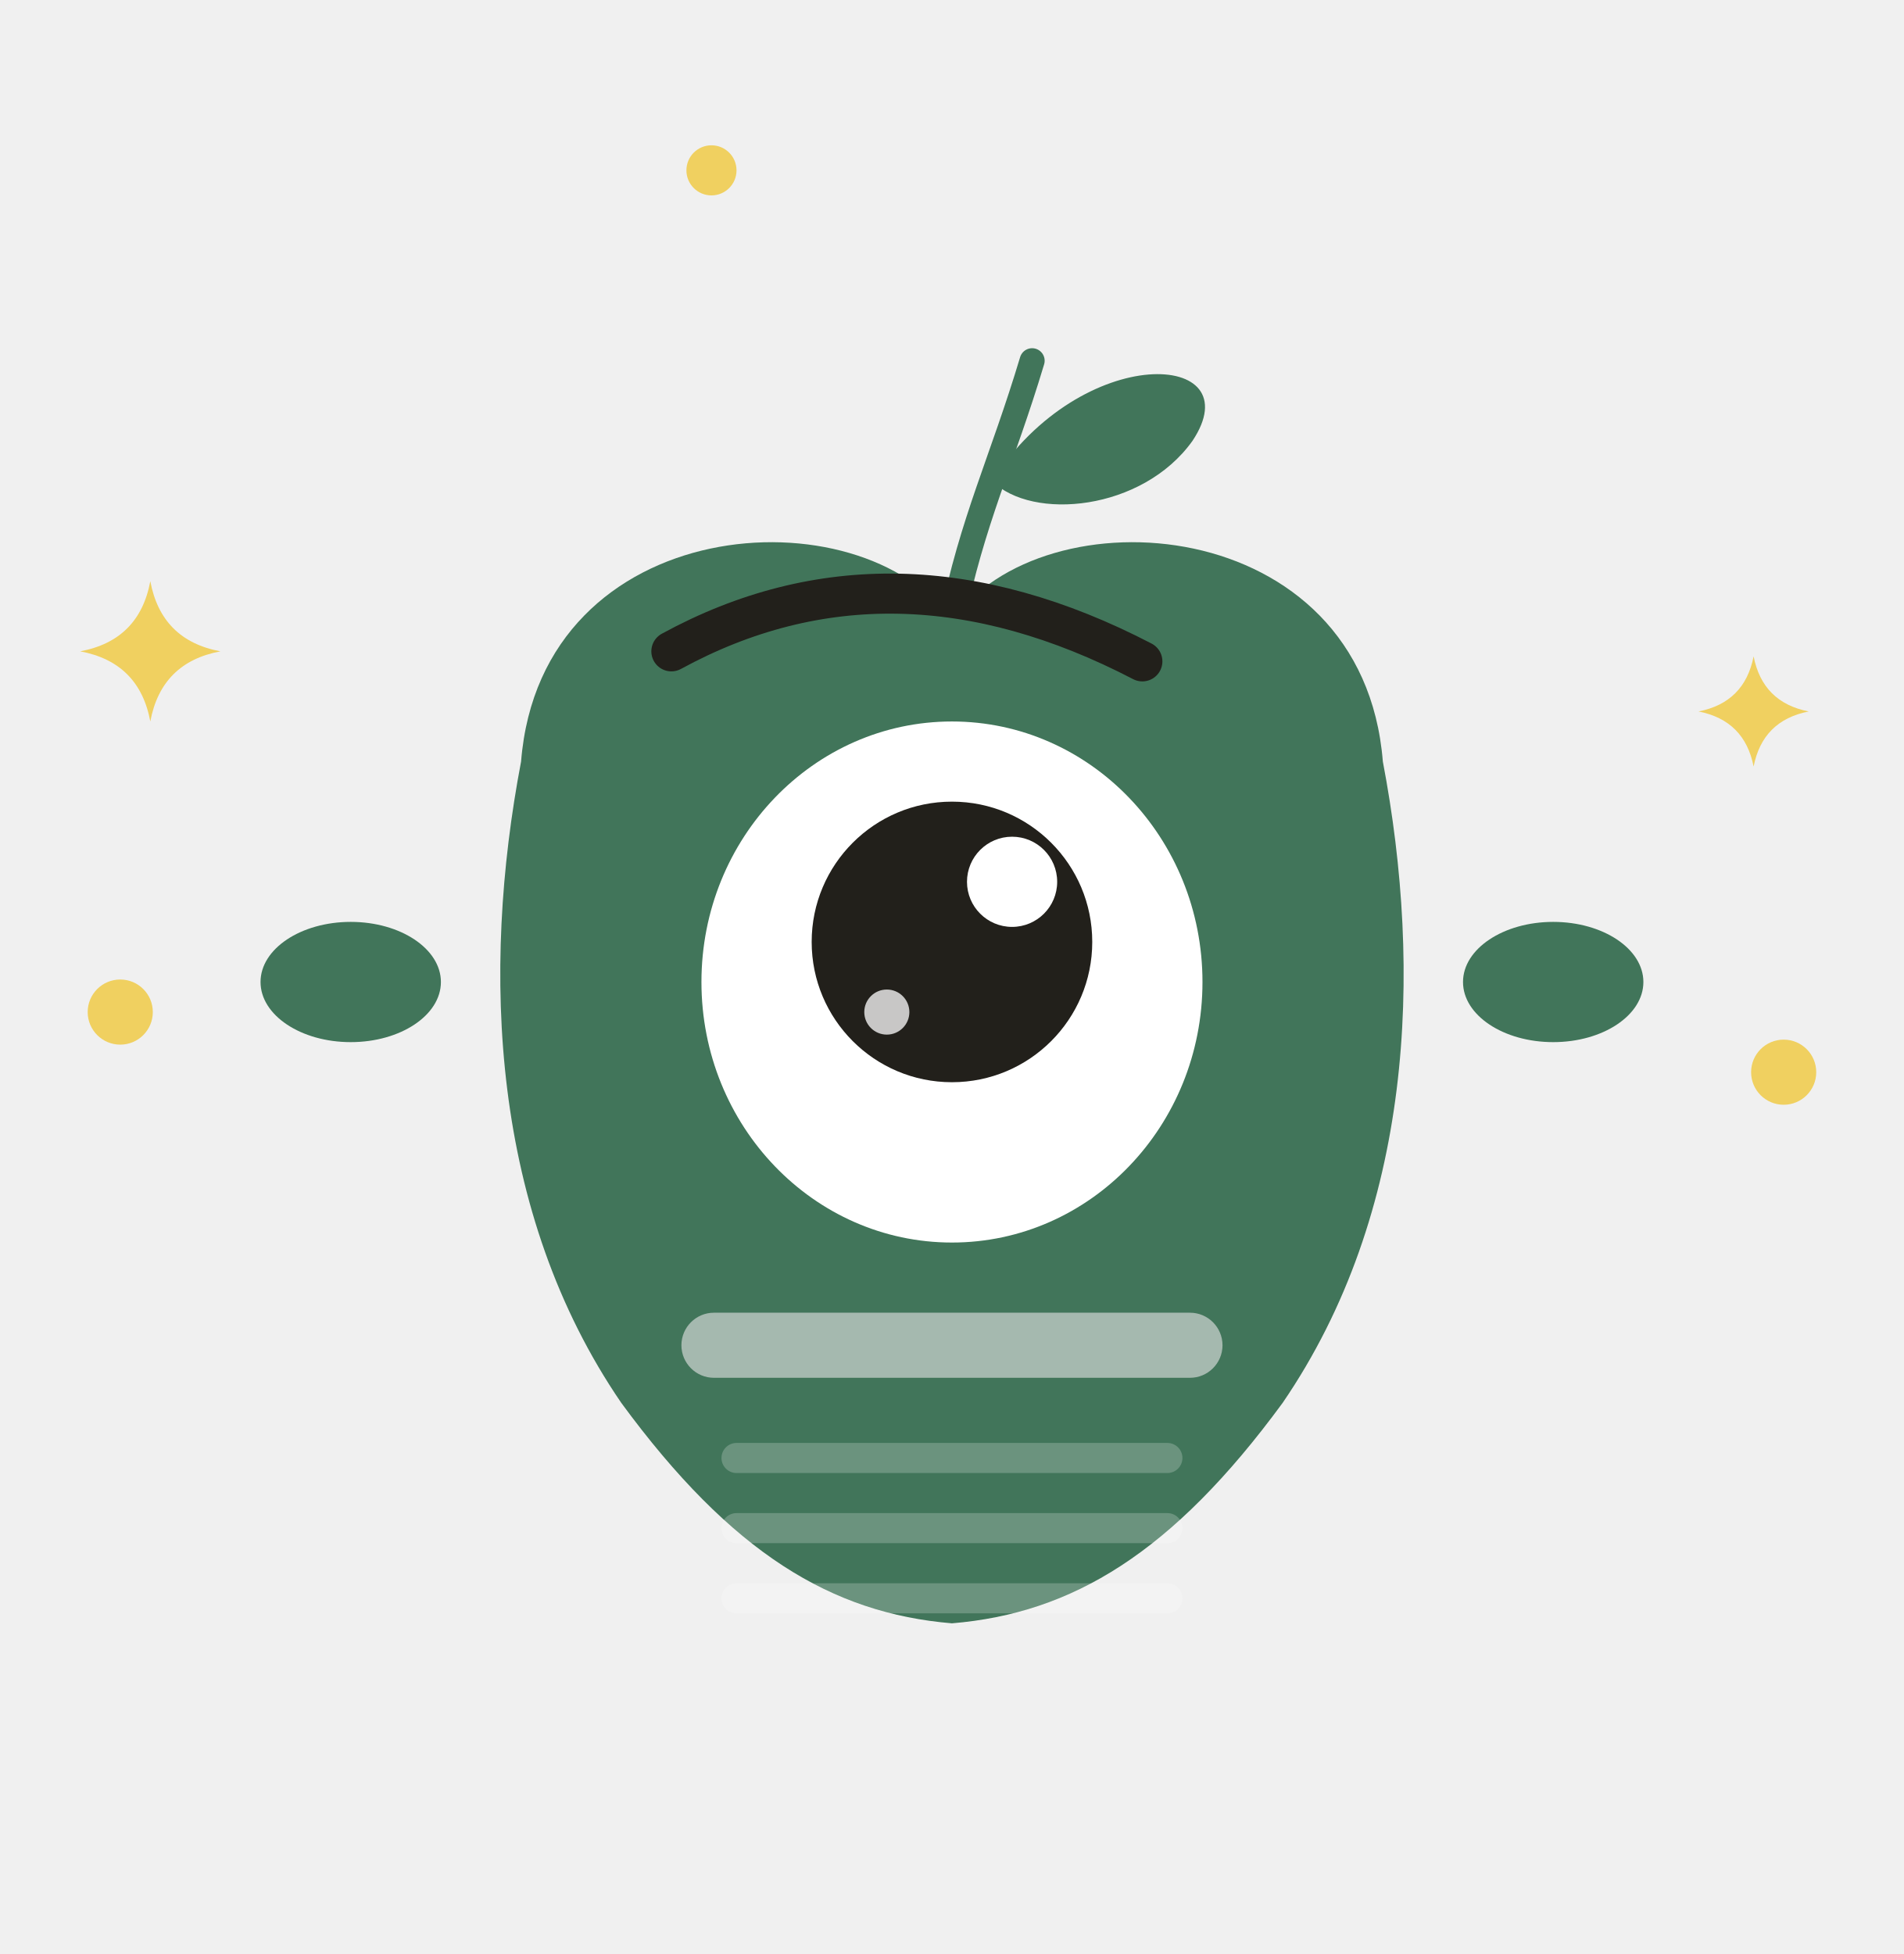
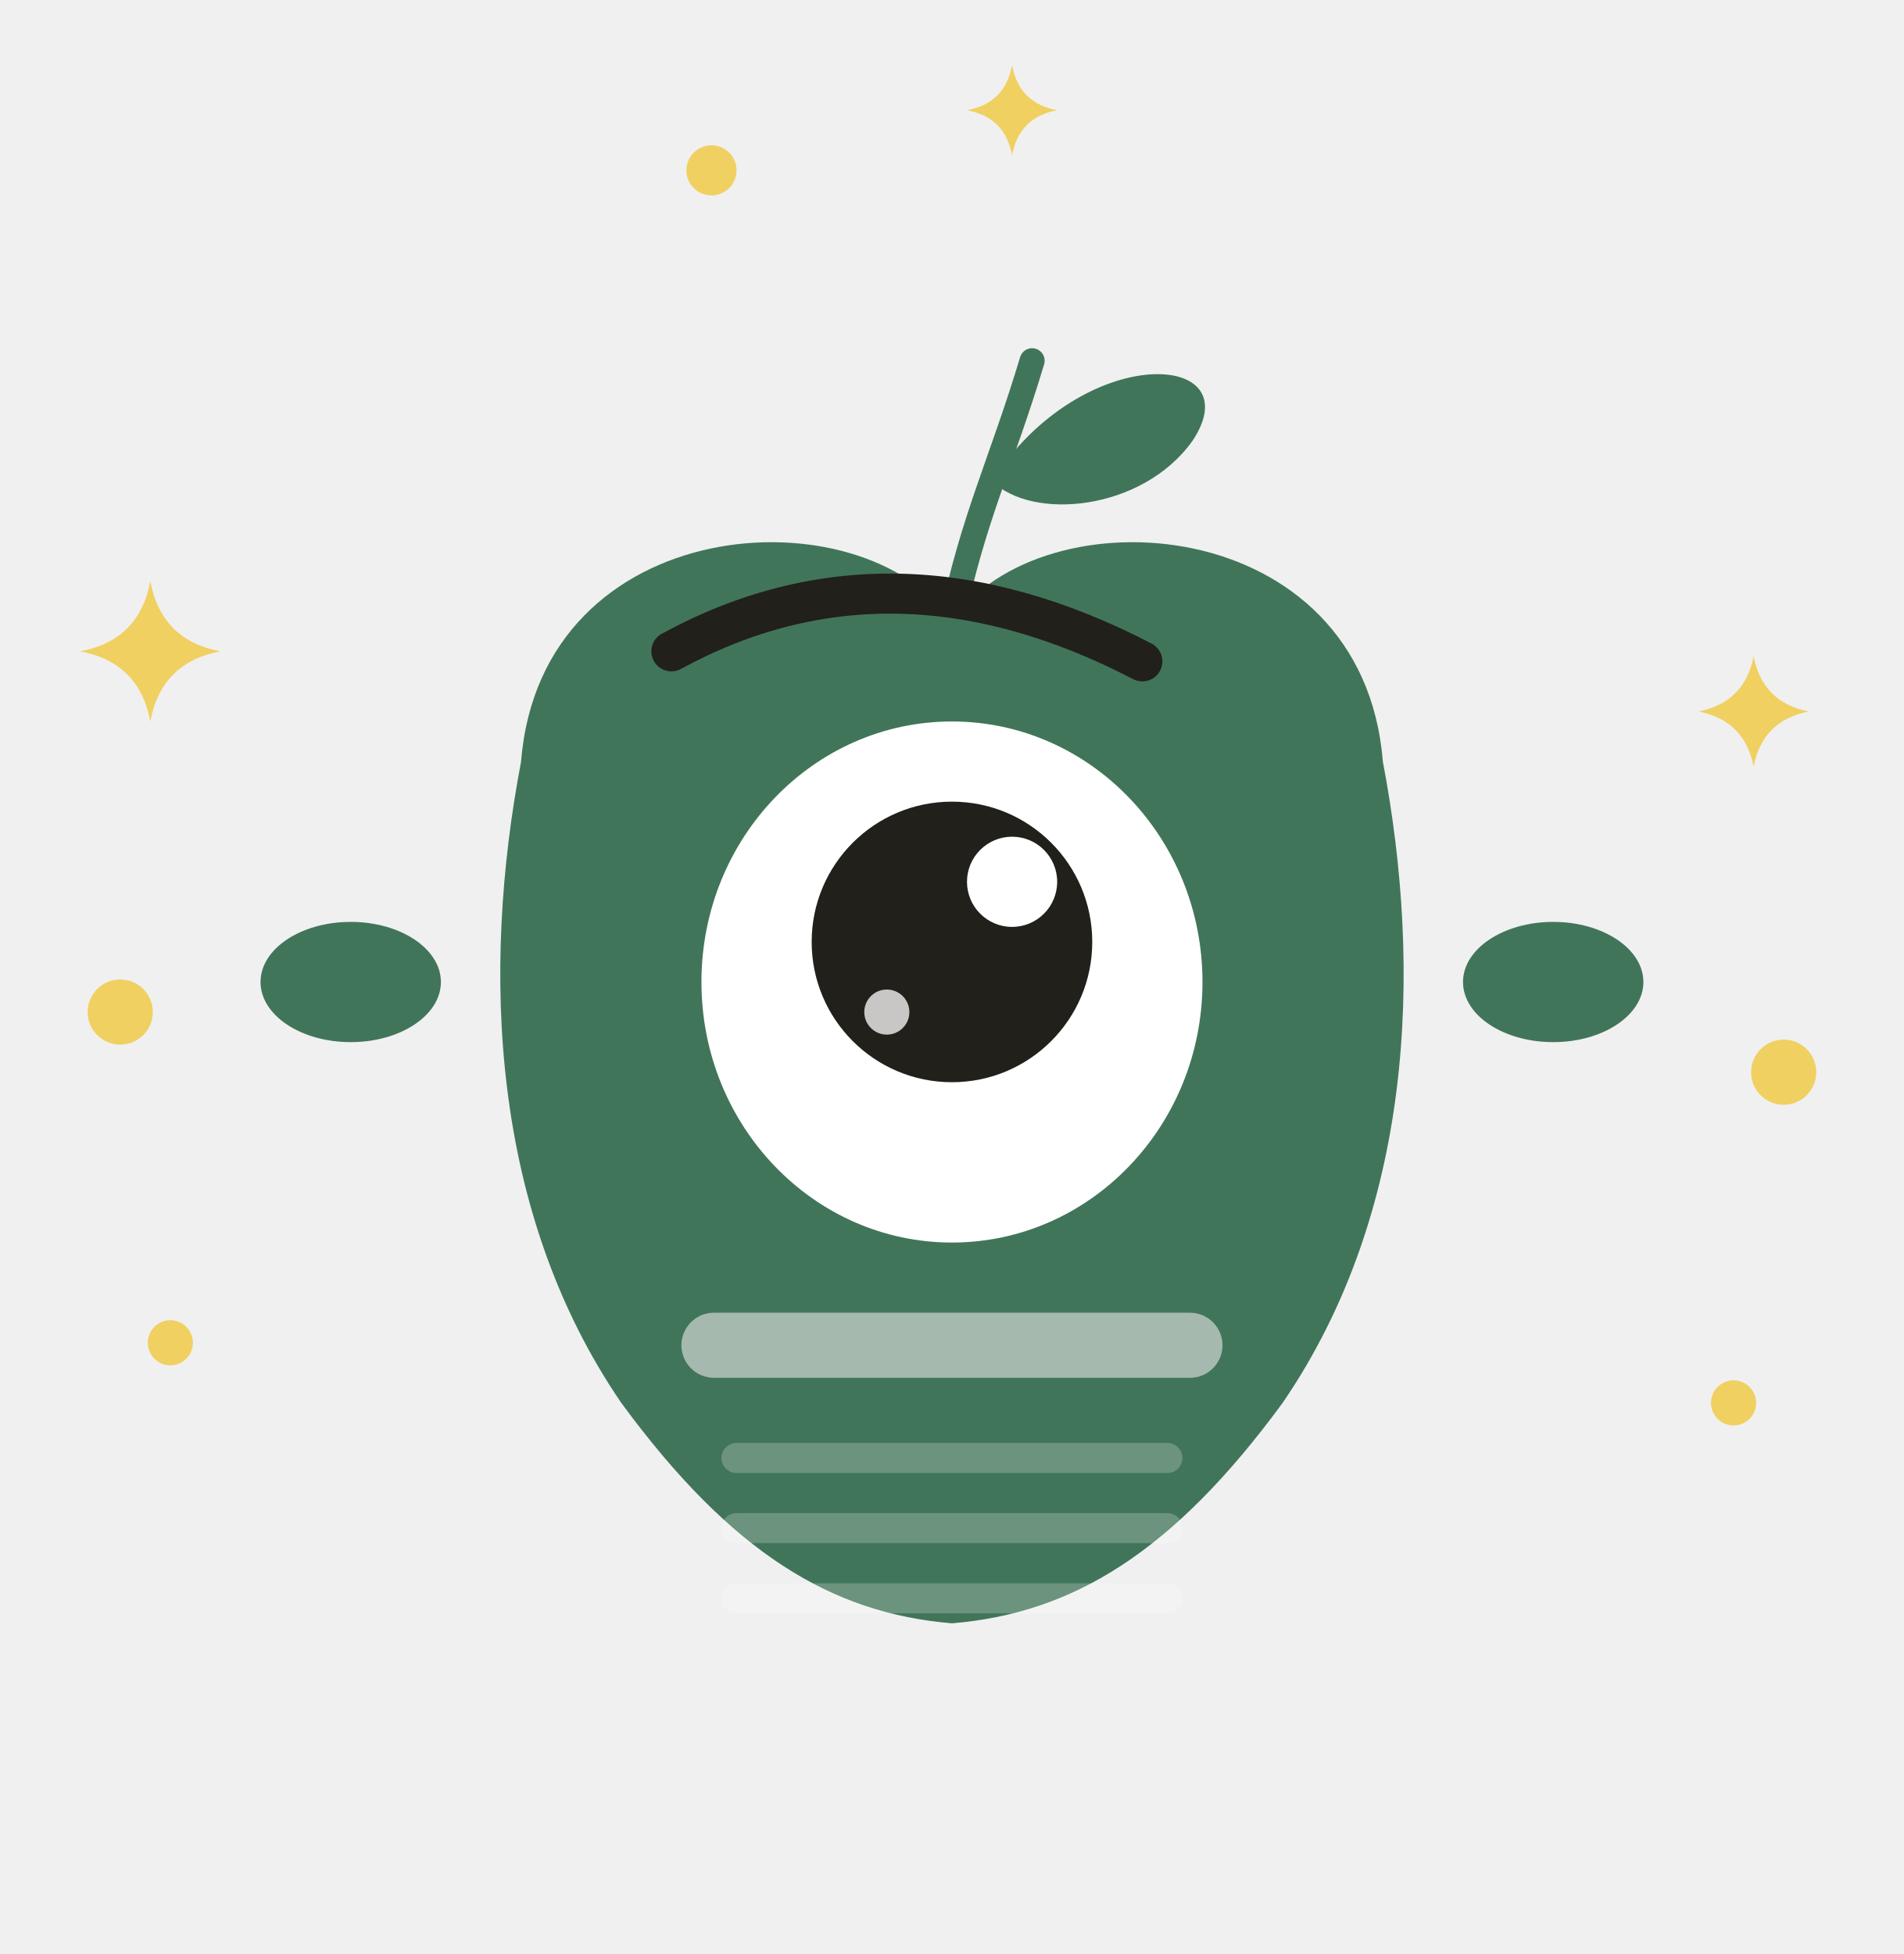
- <svg xmlns="http://www.w3.org/2000/svg" viewBox="-90 -90 380 390" width="760" height="780">
-   <g>
+ <svg xmlns="http://www.w3.org/2000/svg" viewBox="-90 -90 380 390" overflow="visible">
+   <style>
+     @keyframes lago-hop { 0%{transform:translateY(0) rotate(0deg)} 18%{transform:translateY(0) scaleY(0.94)} 42%{transform:translateY(-7%) rotate(-2deg)} 62%{transform:translateY(-4%) rotate(2deg)} 82%{transform:translateY(0) scaleY(0.97)} 100%{transform:translateY(0)} }
+     @keyframes lago-blink { 0%,92%,100%{transform:scaleY(1)} 96%{transform:scaleY(0.08)} }
+     @keyframes lago-cheer-l { 0%,100%{transform:translate(-4%,6%) rotate(-8deg)} 50%{transform:translate(2%,-26%) rotate(16deg)} }
+     @keyframes lago-cheer-r { 0%,100%{transform:translate(4%,6%) rotate(8deg)} 50%{transform:translate(-2%,-26%) rotate(-16deg)} }
+     @keyframes lago-spark { 0%,100%{transform:scale(0.5);opacity:0.35} 50%{transform:scale(1);opacity:1} }
+     @keyframes lago-star { 0%,100%{transform:scale(0.45) rotate(-18deg);opacity:0.4} 50%{transform:scale(1) rotate(12deg);opacity:1} }
+     .l-body { transform-box:fill-box; transform-origin:100px 120px; animation:lago-hop 1.15s cubic-bezier(.3,.7,.4,1) infinite; }
+     .l-arm-l { transform-box:fill-box; transform-origin:80% 50%; animation:lago-cheer-l 0.575s ease-in-out infinite; }
+     .l-arm-r { transform-box:fill-box; transform-origin:20% 50%; animation:lago-cheer-r 0.575s ease-in-out infinite; }
+     .l-eye { transform-box:fill-box; transform-origin:center; animation:lago-blink 6.5s ease-in-out infinite; }
+     .l-spark { transform-box:fill-box; transform-origin:center; }
+   </style>
+   <g class="l-body">
    <path d="M 100 34 C 82 8, 18 12, 14 62 C 6 104, 8 152, 34 190 C 56 220, 76 232, 100 234 C 124 232, 144 220, 166 190 C 192 152, 194 104, 186 62 C 182 12, 118 8, 100 34 Z" fill="#41755A" />
    <path d="M 100 34 C 104 14, 110 2, 116 -18" fill="none" stroke="#41755A" stroke-width="5" stroke-linecap="round" />
    <path d="M 108 6 C 126 -22, 160 -20, 148 -2 C 138 12, 116 14, 108 6 Z" fill="#41755A" />
    <rect x="46" y="172" width="108" height="13" rx="6.5" fill="rgba(0,0,0,0.15)" />
    <rect x="46" y="172" width="108" height="13" rx="6.5" fill="rgba(255,255,255,0.55)" />
    <rect x="54" y="198" width="92" height="6" rx="3" fill="rgba(255,255,255,0.22)" />
    <rect x="54" y="212" width="92" height="6" rx="3" fill="rgba(255,255,255,0.22)" />
    <rect x="54" y="226" width="92" height="6" rx="3" fill="rgba(255,255,255,0.22)" />
-     <ellipse cx="-20" cy="106" rx="18" ry="12" fill="#41755A" />
-     <ellipse cx="220" cy="106" rx="18" ry="12" fill="#41755A" />
+     <ellipse class="l-arm-l" cx="-20" cy="106" rx="18" ry="12" fill="#41755A" />
+     <ellipse class="l-arm-r" cx="220" cy="106" rx="18" ry="12" fill="#41755A" />
    <g fill="#F0D060">
-       <path d="M 0 -14 Q 2.2 -2.2 14 0 Q 2.2 2.2 0 14 Q -2.2 2.2 -14 0 Q -2.2 -2.2 0 -14 Z" transform="translate(-60 40)" />
-       <path d="M 0 -11 Q 1.8 -1.8 11 0 Q 1.8 1.8 0 11 Q -1.8 1.8 -11 0 Q -1.8 -1.8 0 -11 Z" transform="translate(260 52)" />
-       <circle cx="-66" cy="112" r="6.5" />
-       <circle cx="266" cy="124" r="6.5" />
-       <circle cx="52" cy="-56" r="5" />
+       <path class="l-spark" style="animation:lago-star 2.3s ease-in-out infinite" d="M 0 -14 Q 2.2 -2.2 14 0 Q 2.2 2.2 0 14 Q -2.2 2.2 -14 0 Q -2.2 -2.2 0 -14 Z" transform="translate(-60 40)" />
+       <path class="l-spark" style="animation:lago-star 2.6s ease-in-out infinite 0.6s" d="M 0 -11 Q 1.8 -1.8 11 0 Q 1.8 1.8 0 11 Q -1.8 1.8 -11 0 Q -1.8 -1.8 0 -11 Z" transform="translate(260 52)" />
+       <path class="l-spark" style="animation:lago-star 2.1s ease-in-out infinite 1s" d="M 0 -9 Q 1.4 -1.4 9 0 Q 1.4 1.4 0 9 Q -1.4 1.4 -9 0 Q -1.4 -1.4 0 -9 Z" transform="translate(112 -68)" />
+       <circle class="l-spark" style="animation:lago-spark 2.1s ease-in-out infinite" cx="-66" cy="112" r="6.5" />
+       <circle class="l-spark" style="animation:lago-spark 2.1s ease-in-out infinite 0.5s" cx="266" cy="124" r="6.5" />
+       <circle class="l-spark" style="animation:lago-spark 1.7s ease-in-out infinite 0.9s" cx="-56" cy="178" r="4.5" />
+       <circle class="l-spark" style="animation:lago-spark 1.9s ease-in-out infinite 0.2s" cx="256" cy="190" r="4.5" />
+       <circle class="l-spark" style="animation:lago-spark 2s ease-in-out infinite 0.35s" cx="52" cy="-56" r="5" />
    </g>
-     <g>
+     <g class="l-eye">
      <ellipse cx="100" cy="106" rx="50" ry="52" fill="#FFFFFF" />
      <g>
        <circle cx="100" cy="98" r="28" fill="#22201B" />
        <circle cx="112" cy="86" r="9" fill="#FFFFFF" />
        <circle cx="87" cy="112" r="4.5" fill="#FFFFFF" opacity="0.75" />
      </g>
    </g>
    <path d="M 44 40 Q 88 16 138 42" fill="none" stroke="#22201B" stroke-width="8" stroke-linecap="round" stroke-linejoin="round" />
  </g>
</svg>
